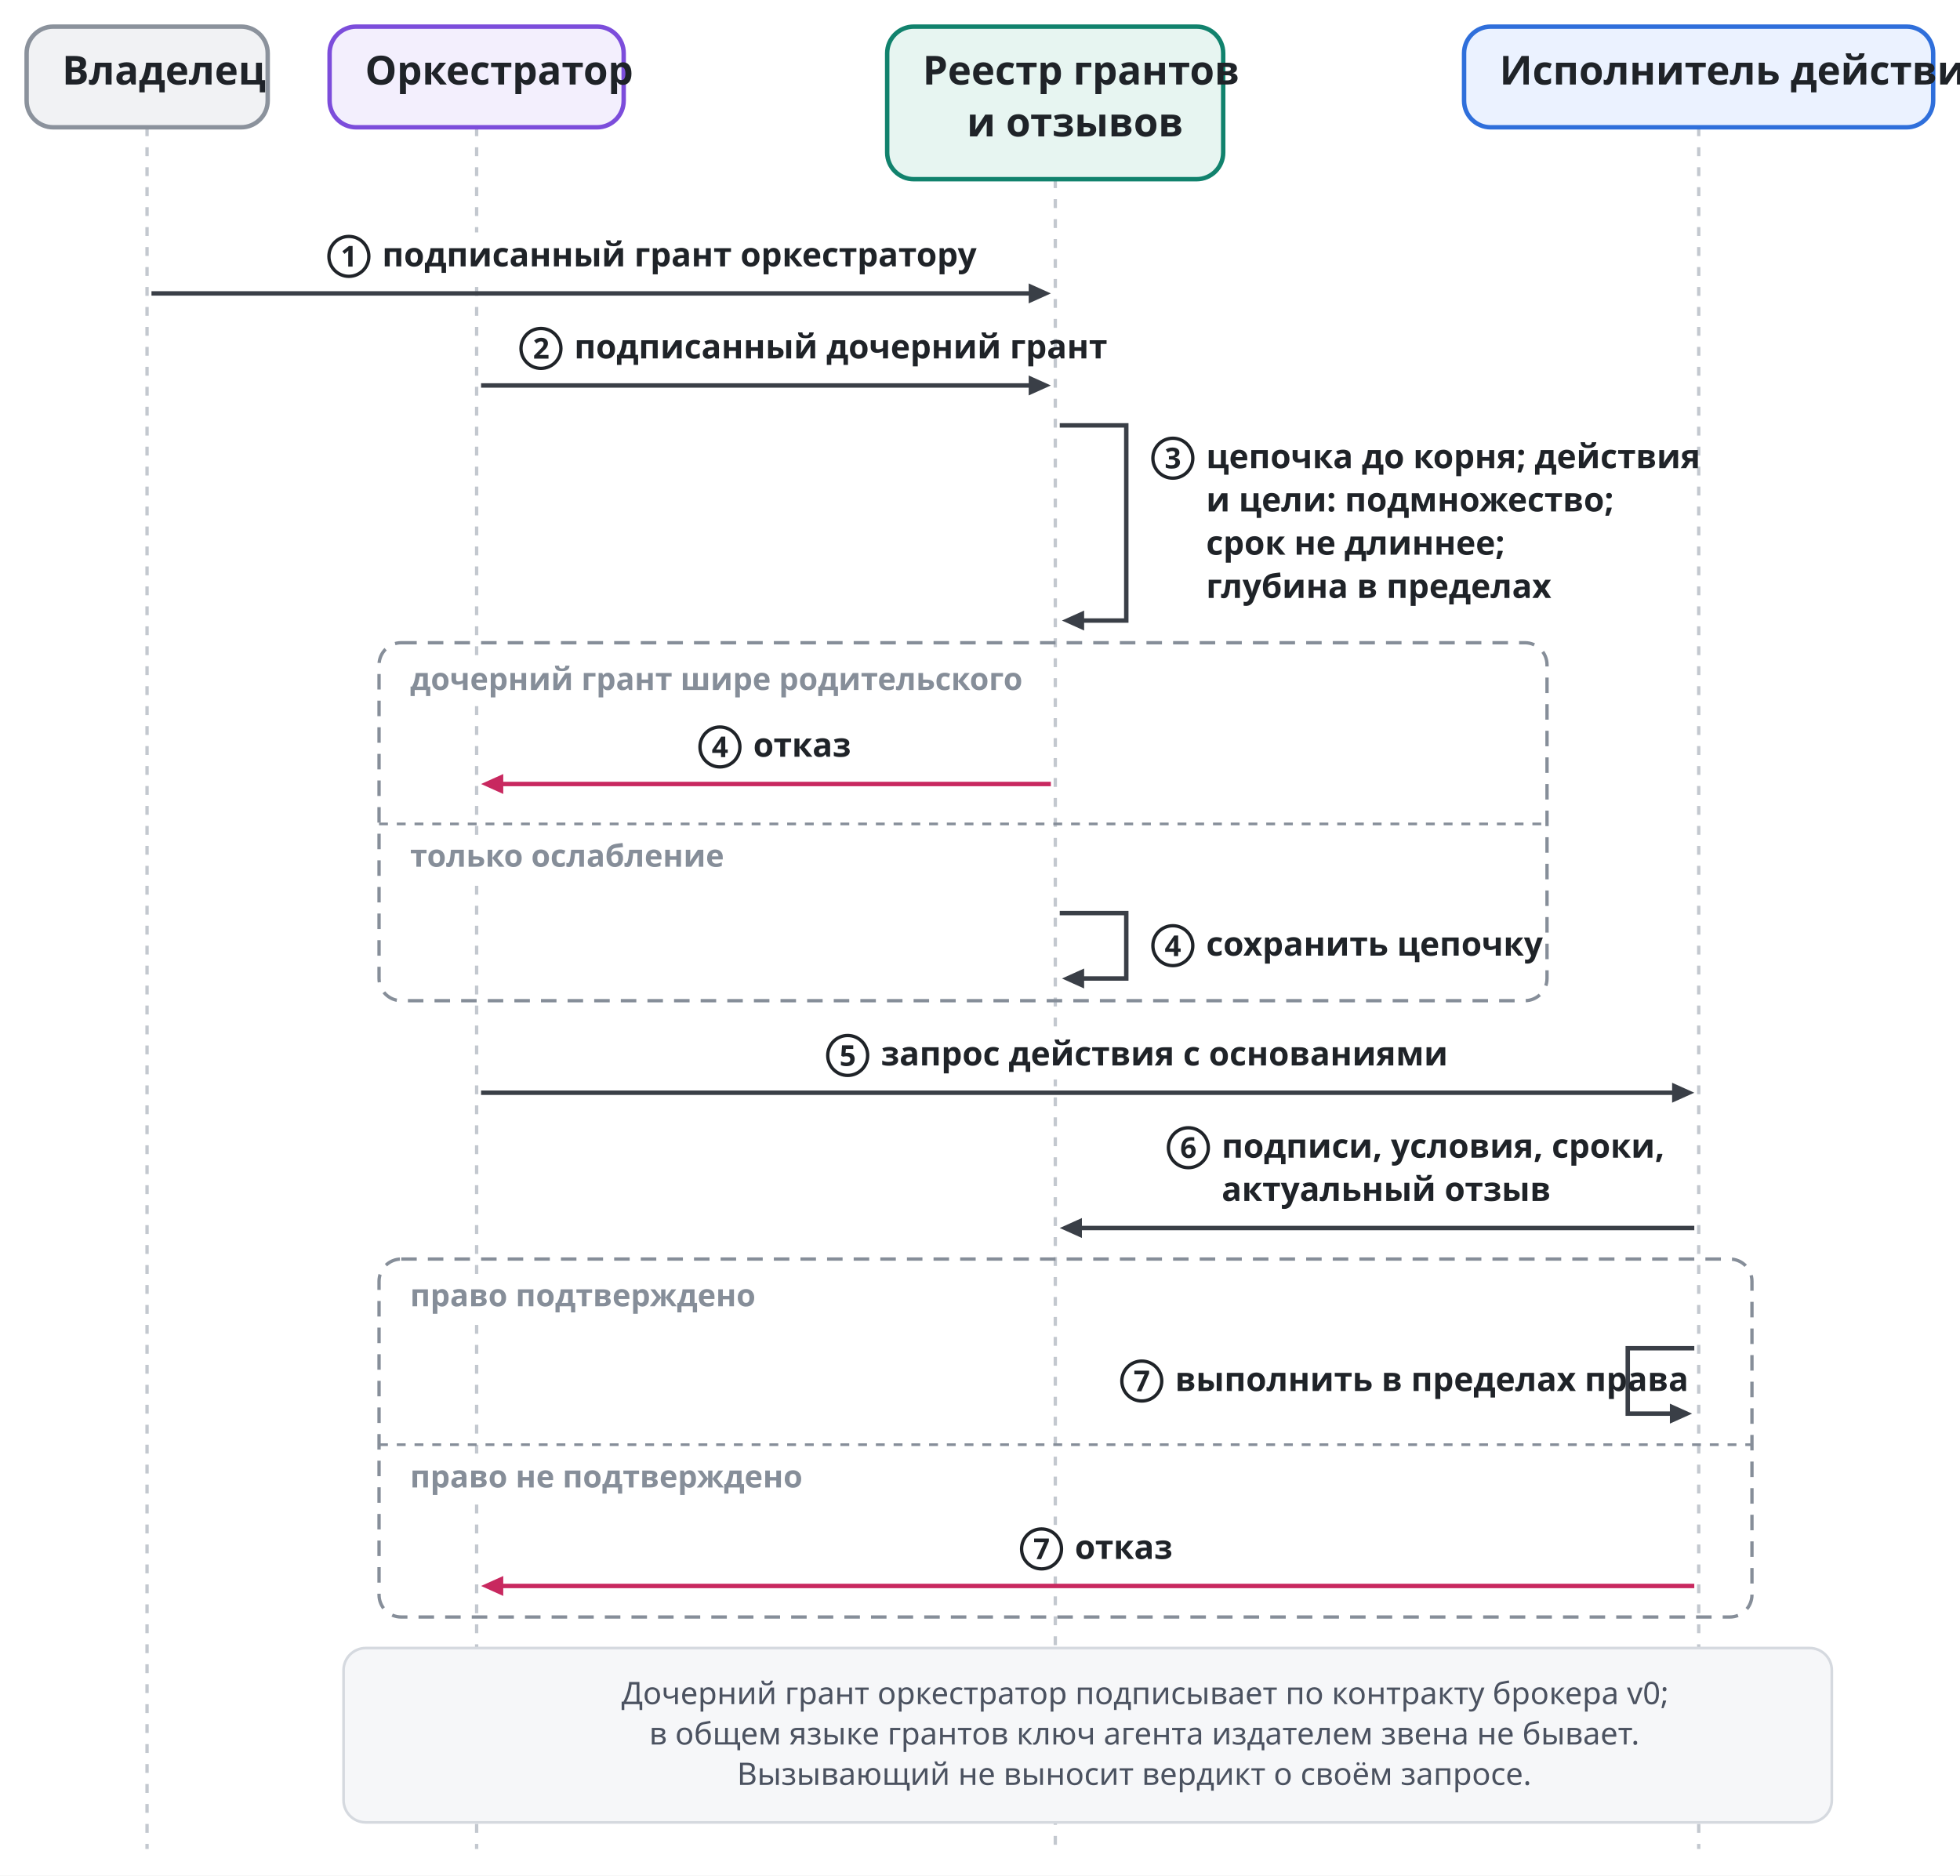
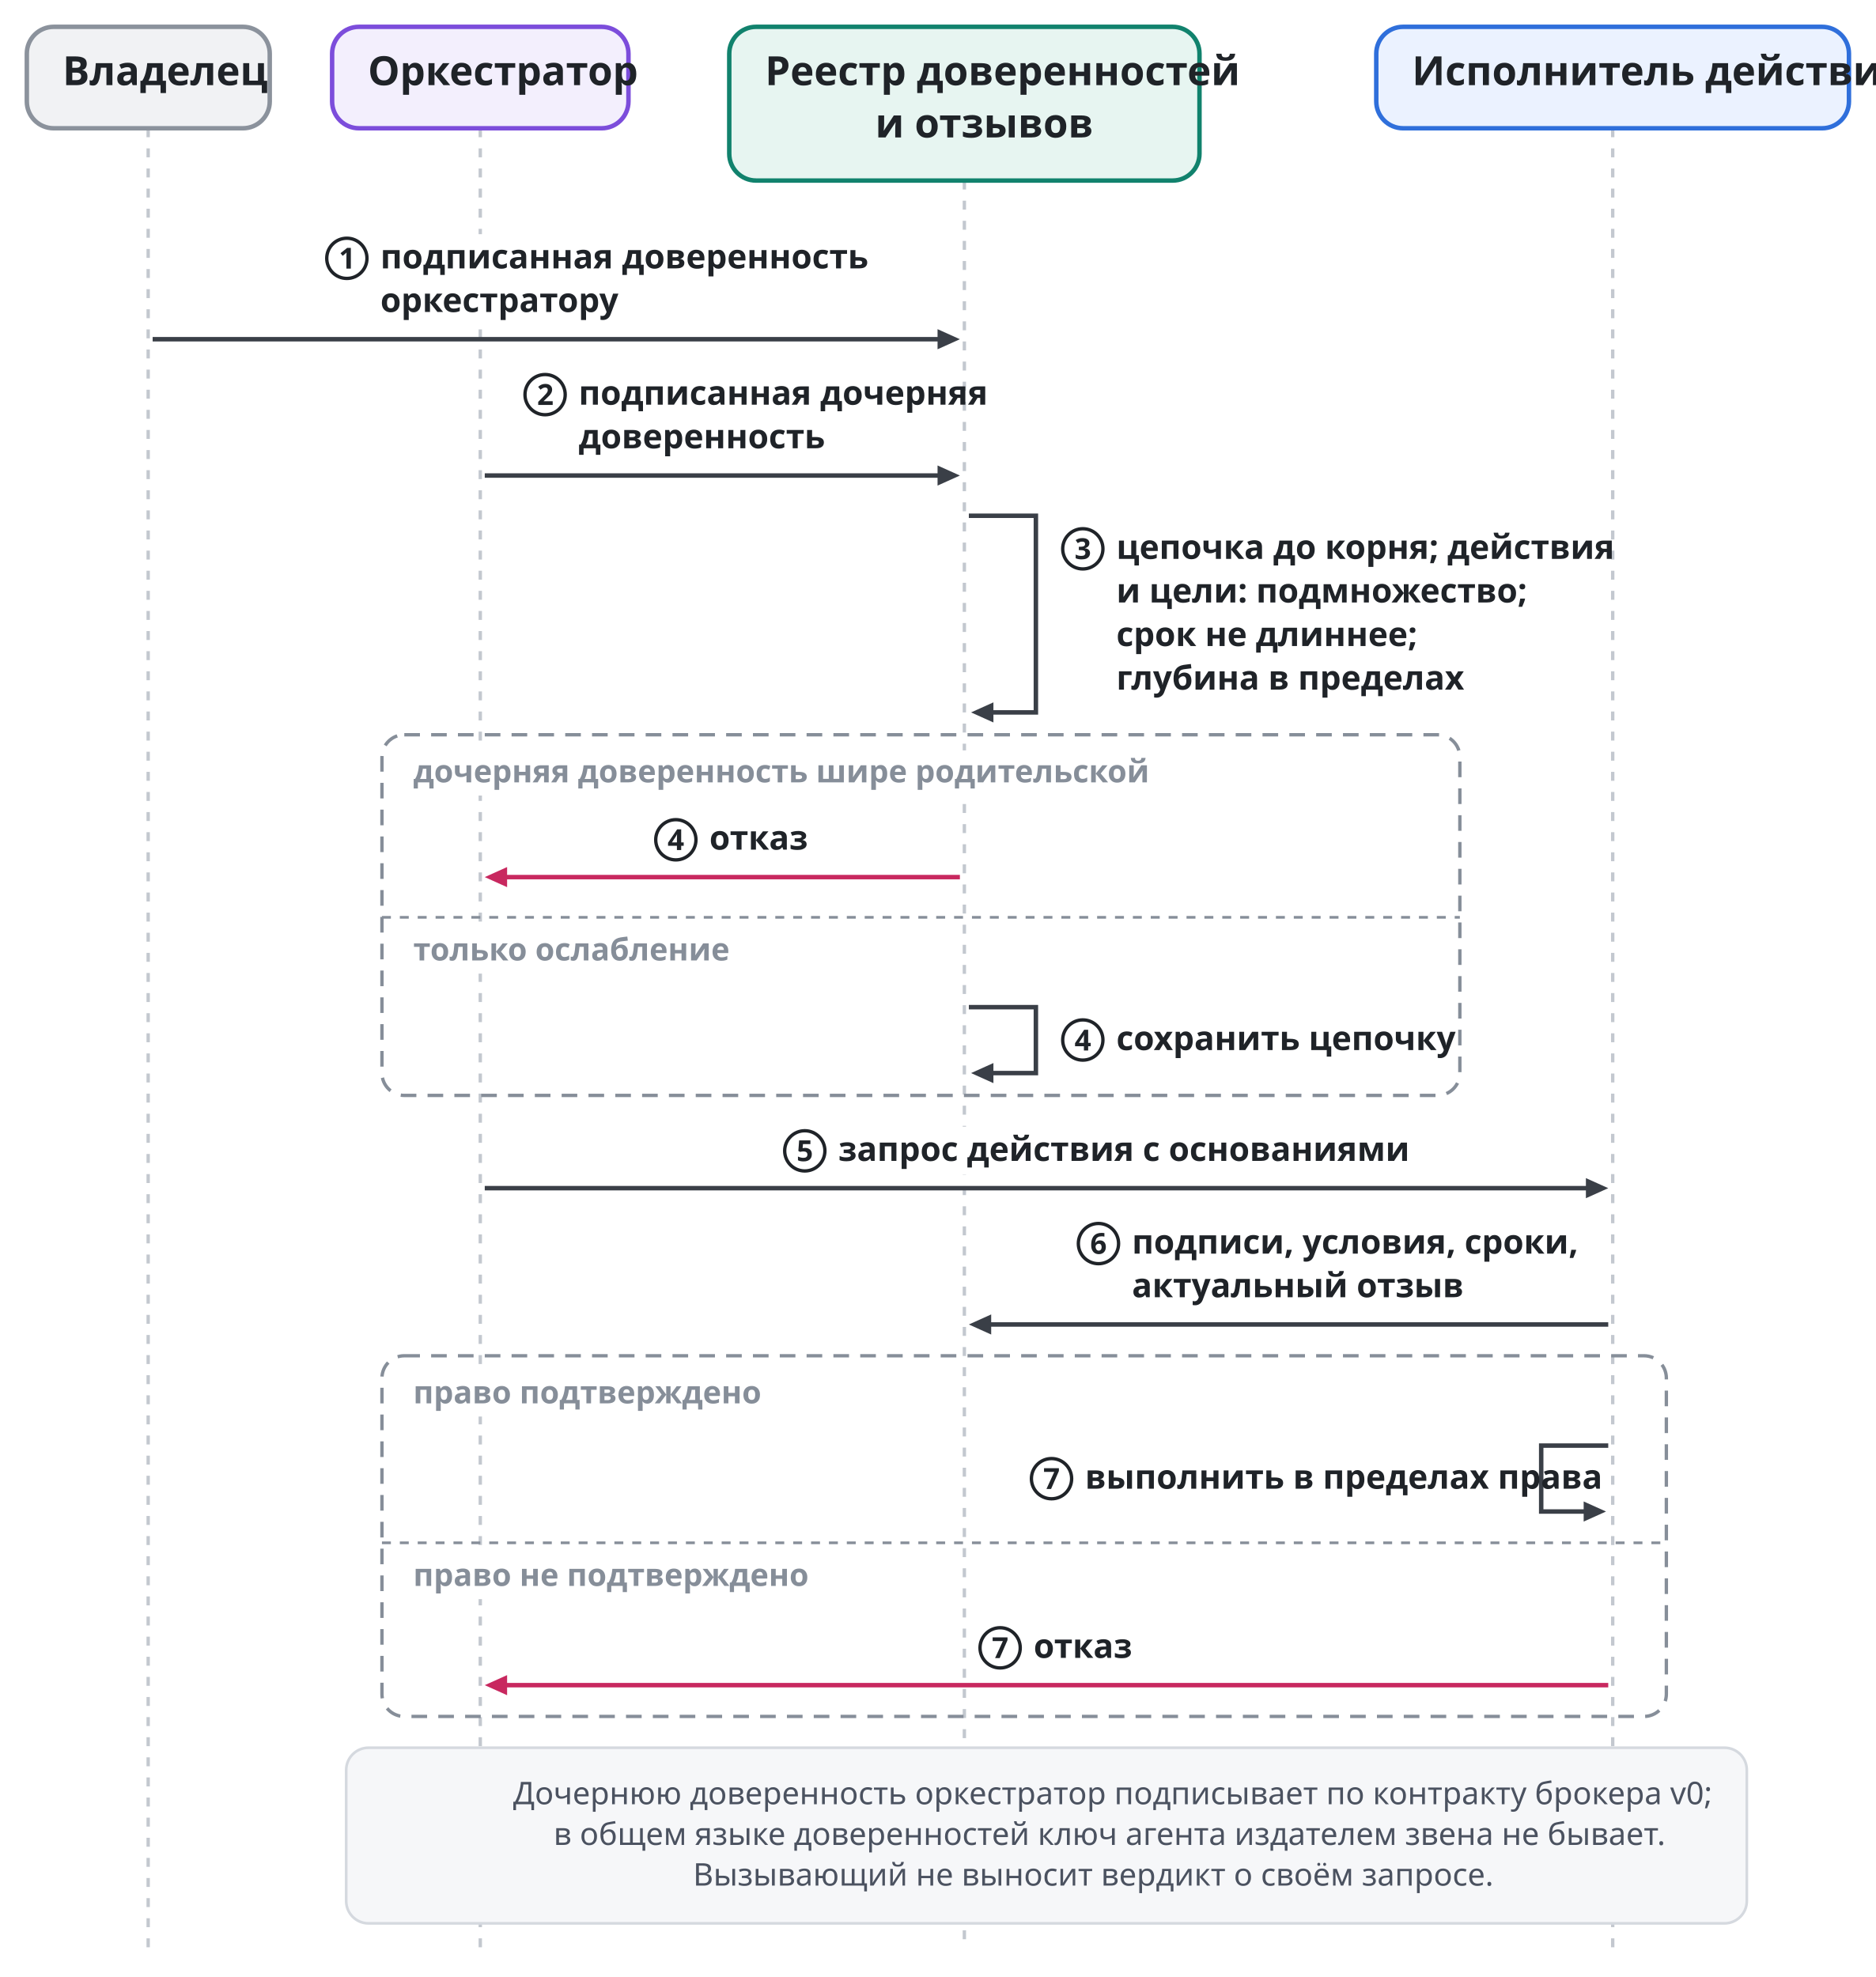
- <svg xmlns="http://www.w3.org/2000/svg" width="883.7" height="845.7" viewBox="0 0 883.7 845.7">
-   <rect width="883.7" height="845.7" fill="#ffffff" />
+ <svg xmlns="http://www.w3.org/2000/svg" width="839.4" height="884.7" viewBox="0 0 839.4 884.7">
+   <rect width="839.4" height="884.7" fill="#ffffff" />
  <g transform="translate(12 12)">
    <g transform="translate(54.3 0)">
-       <line x1="0" y1="45.4" x2="0" y2="821.7" stroke="#c3c8cf" stroke-width="1.5" stroke-dasharray="4 5" />
-       <line x1="148.6" y1="45.4" x2="148.6" y2="821.7" stroke="#c3c8cf" stroke-width="1.5" stroke-dasharray="4 5" />
-       <line x1="409.5" y1="68.8" x2="409.5" y2="821.7" stroke="#c3c8cf" stroke-width="1.5" stroke-dasharray="4 5" />
-       <line x1="699.6" y1="45.4" x2="699.6" y2="821.7" stroke="#c3c8cf" stroke-width="1.5" stroke-dasharray="4 5" />
-       <rect x="104.6" y="277.8" width="526.6" height="161.4" rx="10" fill="none" stroke="#868e99" stroke-width="1.5" stroke-dasharray="7 5" class="frame" data-kind="alt" />
-       <line x1="104.6" y1="359.5" x2="631.2" y2="359.5" stroke="#868e99" stroke-width="1.2" stroke-dasharray="4 4" />
-       <rect x="104.6" y="555.7" width="619" height="161.4" rx="10" fill="none" stroke="#868e99" stroke-width="1.5" stroke-dasharray="7 5" class="frame" data-kind="alt" />
-       <line x1="104.6" y1="639.4" x2="723.6" y2="639.4" stroke="#868e99" stroke-width="1.2" stroke-dasharray="4 4" />
-       <rect x="112.6" y="284.8" width="239.5" height="20.2" fill="#ffffff" class="plate" />
-       <text x="118.6" y="299.1" font-size="14" fill="#868e99">
-         <tspan font-family="PT Sans, sans-serif" font-weight="bold">дочерний грант шире родительского</tspan>
+       <line x1="0" y1="45.4" x2="0" y2="860.7" stroke="#c3c8cf" stroke-width="1.5" stroke-dasharray="4 5" />
+       <line x1="148.6" y1="45.4" x2="148.6" y2="860.7" stroke="#c3c8cf" stroke-width="1.5" stroke-dasharray="4 5" />
+       <line x1="365.2" y1="68.8" x2="365.2" y2="860.7" stroke="#c3c8cf" stroke-width="1.5" stroke-dasharray="4 5" />
+       <line x1="655.3" y1="45.4" x2="655.3" y2="860.7" stroke="#c3c8cf" stroke-width="1.5" stroke-dasharray="4 5" />
+       <rect x="104.6" y="316.8" width="482.3" height="161.4" rx="10" fill="none" stroke="#868e99" stroke-width="1.5" stroke-dasharray="7 5" class="frame" data-kind="alt" />
+       <line x1="104.6" y1="398.5" x2="586.9" y2="398.5" stroke="#868e99" stroke-width="1.2" stroke-dasharray="4 4" />
+       <rect x="104.6" y="594.7" width="574.7" height="161.4" rx="10" fill="none" stroke="#868e99" stroke-width="1.5" stroke-dasharray="7 5" class="frame" data-kind="alt" />
+       <line x1="104.6" y1="678.4" x2="679.3" y2="678.4" stroke="#868e99" stroke-width="1.2" stroke-dasharray="4 4" />
+       <rect x="112.6" y="323.8" width="285.7" height="20.2" fill="#ffffff" class="plate" />
+       <text x="118.6" y="338.1" font-size="14" fill="#868e99">
+         <tspan font-family="PT Sans, sans-serif" font-weight="bold">дочерняя доверенность шире родительской</tspan>
      </text>
-       <rect x="112.6" y="364.5" width="129.2" height="20.2" fill="#ffffff" class="plate" />
-       <text x="118.6" y="378.8" font-size="14" fill="#868e99">
+       <rect x="112.6" y="403.5" width="129.2" height="20.2" fill="#ffffff" class="plate" />
+       <text x="118.6" y="417.8" font-size="14" fill="#868e99">
        <tspan font-family="PT Sans, sans-serif" font-weight="bold">только ослабление</tspan>
      </text>
-       <rect x="112.6" y="562.7" width="142.4" height="20.2" fill="#ffffff" class="plate" />
-       <text x="118.6" y="577" font-size="14" fill="#868e99">
+       <rect x="112.6" y="601.7" width="142.4" height="20.2" fill="#ffffff" class="plate" />
+       <text x="118.6" y="616" font-size="14" fill="#868e99">
        <tspan font-family="PT Sans, sans-serif" font-weight="bold">право подтверждено</tspan>
      </text>
-       <rect x="112.6" y="644.4" width="160.6" height="20.2" fill="#ffffff" class="plate" />
-       <text x="118.6" y="658.7" font-size="14" fill="#868e99">
+       <rect x="112.6" y="683.4" width="160.6" height="20.2" fill="#ffffff" class="plate" />
+       <text x="118.6" y="697.7" font-size="14" fill="#868e99">
        <tspan font-family="PT Sans, sans-serif" font-weight="bold">право не подтверждено</tspan>
      </text>
      <rect x="-54.3" y="0" width="108.7" height="45.4" rx="12" fill="#f1f2f4" stroke="#8b929c" stroke-width="2" class="box" data-id="owner" />
      <text x="-38.3" y="26.1" font-size="18" fill="#1f2328">
        <tspan font-family="PT Sans, sans-serif" font-weight="bold">Владелец</tspan>
      </text>
      <rect x="82.3" y="0" width="132.6" height="45.4" rx="12" fill="#f3effd" stroke="#7c4ddb" stroke-width="2" class="box" data-id="orch" />
      <text x="98.3" y="26.1" font-size="18" fill="#1f2328">
        <tspan font-family="PT Sans, sans-serif" font-weight="bold">Оркестратор</tspan>
      </text>
-       <rect x="333.7" y="0" width="151.5" height="68.8" rx="12" fill="#e7f5f1" stroke="#11826d" stroke-width="2" class="box" data-id="registry" />
-       <text x="349.7" y="26.1" font-size="18" fill="#1f2328">
-         <tspan font-family="PT Sans, sans-serif" font-weight="bold">Реестр грантов</tspan>
+       <rect x="260" y="0" width="210.4" height="68.8" rx="12" fill="#e7f5f1" stroke="#11826d" stroke-width="2" class="box" data-id="registry" />
+       <text x="276" y="26.1" font-size="18" fill="#1f2328">
+         <tspan font-family="PT Sans, sans-serif" font-weight="bold">Реестр доверенностей</tspan>
      </text>
-       <text x="369.6" y="49.5" font-size="18" fill="#1f2328">
+       <text x="325.3" y="49.5" font-size="18" fill="#1f2328">
        <tspan font-family="PT Sans, sans-serif" font-weight="bold">и отзывов</tspan>
      </text>
-       <rect x="593.8" y="0" width="211.5" height="45.4" rx="12" fill="#ebf2ff" stroke="#2f6fdb" stroke-width="2" class="box" data-id="executor" />
-       <text x="609.8" y="26.1" font-size="18" fill="#1f2328">
+       <rect x="549.5" y="0" width="211.5" height="45.4" rx="12" fill="#ebf2ff" stroke="#2f6fdb" stroke-width="2" class="box" data-id="executor" />
+       <text x="565.5" y="26.1" font-size="18" fill="#1f2328">
        <tspan font-family="PT Sans, sans-serif" font-weight="bold">Исполнитель действия</tspan>
      </text>
-       <path d="M 2 120.3 L 401.5 120.3" fill="none" stroke="#3a3f47" stroke-width="2" class="edge" data-from="owner" data-to="registry" data-edge="m0" />
-       <polygon points="407.5,120.3 397.5,115.8 397.5,124.8" fill="#3a3f47" />
-       <rect x="78" y="92.8" width="253.6" height="21.5" fill="#ffffff" class="plate" />
+       <path d="M 2 139.8 L 357.2 139.8" fill="none" stroke="#3a3f47" stroke-width="2" class="edge" data-from="owner" data-to="registry" data-edge="m0" />
+       <polygon points="363.2,139.8 353.2,135.3 353.2,144.3" fill="#3a3f47" />
+       <rect x="75.9" y="92.8" width="213.3" height="41" fill="#ffffff" class="plate" />
      <g class="label" data-edge="m0">
-         <circle cx="91" cy="103.6" r="9" fill="#ffffff" stroke="#1f2328" stroke-width="1.5" class="step" />
-         <text x="87.3" y="108.2" font-size="13" fill="#1f2328">
+         <circle cx="88.9" cy="103.6" r="9" fill="#ffffff" stroke="#1f2328" stroke-width="1.5" class="step" />
+         <text x="85.3" y="108.2" font-size="13" fill="#1f2328">
          <tspan font-family="PT Sans, sans-serif" font-weight="bold">1</tspan>
        </text>
-         <text x="106" y="108.1" font-size="15" fill="#1f2328">
-           <tspan font-family="PT Sans, sans-serif" font-weight="bold">подписанный грант оркестратору</tspan>
+         <text x="103.9" y="108.1" font-size="15" fill="#1f2328">
+           <tspan font-family="PT Sans, sans-serif" font-weight="bold">подписанная доверенность</tspan>
+         </text>
+         <text x="103.9" y="127.6" font-size="15" fill="#1f2328">
+           <tspan font-family="PT Sans, sans-serif" font-weight="bold">оркестратору</tspan>
        </text>
      </g>
-       <path d="M 150.6 161.8 L 401.5 161.8" fill="none" stroke="#3a3f47" stroke-width="2" class="edge" data-from="orch" data-to="registry" data-edge="m1" />
-       <polygon points="407.5,161.8 397.5,157.3 397.5,166.3" fill="#3a3f47" />
-       <rect x="164.6" y="134.3" width="228.8" height="21.5" fill="#ffffff" class="plate" />
+       <path d="M 150.6 200.8 L 357.2 200.8" fill="none" stroke="#3a3f47" stroke-width="2" class="edge" data-from="orch" data-to="registry" data-edge="m1" />
+       <polygon points="363.2,200.8 353.2,196.3 353.2,205.3" fill="#3a3f47" />
+       <rect x="164.6" y="153.8" width="184.5" height="41" fill="#ffffff" class="plate" />
      <g class="label" data-edge="m1">
-         <circle cx="177.6" cy="145.1" r="9" fill="#ffffff" stroke="#1f2328" stroke-width="1.5" class="step" />
-         <text x="174" y="149.7" font-size="13" fill="#1f2328">
+         <circle cx="177.6" cy="164.6" r="9" fill="#ffffff" stroke="#1f2328" stroke-width="1.5" class="step" />
+         <text x="174" y="169.2" font-size="13" fill="#1f2328">
          <tspan font-family="PT Sans, sans-serif" font-weight="bold">2</tspan>
        </text>
-         <text x="192.6" y="149.6" font-size="15" fill="#1f2328">
-           <tspan font-family="PT Sans, sans-serif" font-weight="bold">подписанный дочерний грант</tspan>
+         <text x="192.6" y="169.1" font-size="15" fill="#1f2328">
+           <tspan font-family="PT Sans, sans-serif" font-weight="bold">подписанная дочерняя</tspan>
+         </text>
+         <text x="192.6" y="188.6" font-size="15" fill="#1f2328">
+           <tspan font-family="PT Sans, sans-serif" font-weight="bold">доверенность</tspan>
        </text>
      </g>
-       <path d="M 411.5 179.8 L 441.5 179.8 L 441.5 267.8 L 418.5 267.8" fill="none" stroke="#3a3f47" stroke-width="2" class="edge" data-from="registry" data-to="registry" data-edge="m2" />
-       <polygon points="412.5,267.8 422.5,272.3 422.5,263.3" fill="#3a3f47" />
-       <rect x="449.5" y="183.8" width="218.2" height="80" fill="#ffffff" class="plate" />
+       <path d="M 367.2 218.8 L 397.2 218.8 L 397.2 306.8 L 374.2 306.8" fill="none" stroke="#3a3f47" stroke-width="2" class="edge" data-from="registry" data-to="registry" data-edge="m2" />
+       <polygon points="368.2,306.8 378.2,311.3 378.2,302.3" fill="#3a3f47" />
+       <rect x="405.2" y="222.8" width="218.2" height="80" fill="#ffffff" class="plate" />
      <g class="label" data-edge="m2">
-         <circle cx="462.5" cy="194.6" r="9" fill="#ffffff" stroke="#1f2328" stroke-width="1.5" class="step" />
-         <text x="458.8" y="199.2" font-size="13" fill="#1f2328">
+         <circle cx="418.2" cy="233.6" r="9" fill="#ffffff" stroke="#1f2328" stroke-width="1.5" class="step" />
+         <text x="414.5" y="238.2" font-size="13" fill="#1f2328">
          <tspan font-family="PT Sans, sans-serif" font-weight="bold">3</tspan>
        </text>
-         <text x="477.5" y="199.1" font-size="15" fill="#1f2328">
+         <text x="433.2" y="238.1" font-size="15" fill="#1f2328">
          <tspan font-family="PT Sans, sans-serif" font-weight="bold">цепочка до корня; действия</tspan>
        </text>
-         <text x="477.5" y="218.6" font-size="15" fill="#1f2328">
+         <text x="433.2" y="257.6" font-size="15" fill="#1f2328">
          <tspan font-family="PT Sans, sans-serif" font-weight="bold">и цели: подмножество;</tspan>
        </text>
-         <text x="477.5" y="238.1" font-size="15" fill="#1f2328">
+         <text x="433.2" y="277.1" font-size="15" fill="#1f2328">
          <tspan font-family="PT Sans, sans-serif" font-weight="bold">срок не длиннее;</tspan>
        </text>
-         <text x="477.5" y="257.6" font-size="15" fill="#1f2328">
+         <text x="433.2" y="296.6" font-size="15" fill="#1f2328">
          <tspan font-family="PT Sans, sans-serif" font-weight="bold">глубина в пределах</tspan>
        </text>
      </g>
-       <path d="M 407.5 341.5 L 156.6 341.5" fill="none" stroke="#c8285f" stroke-width="2" class="edge" data-from="registry" data-to="orch" data-edge="m3" />
-       <polygon points="150.6,341.5 160.6,346 160.6,337" fill="#c8285f" />
-       <rect x="245.3" y="314" width="67.6" height="21.5" fill="#ffffff" class="plate" />
+       <path d="M 363.2 380.5 L 156.6 380.5" fill="none" stroke="#c8285f" stroke-width="2" class="edge" data-from="registry" data-to="orch" data-edge="m3" />
+       <polygon points="150.6,380.5 160.6,385 160.6,376" fill="#c8285f" />
+       <rect x="223.1" y="353" width="67.6" height="21.5" fill="#ffffff" class="plate" />
      <g class="label" data-edge="m3">
-         <circle cx="258.3" cy="324.8" r="9" fill="#ffffff" stroke="#1f2328" stroke-width="1.5" class="step" />
-         <text x="254.6" y="329.4" font-size="13" fill="#1f2328">
+         <circle cx="236.1" cy="363.8" r="9" fill="#ffffff" stroke="#1f2328" stroke-width="1.5" class="step" />
+         <text x="232.4" y="368.4" font-size="13" fill="#1f2328">
          <tspan font-family="PT Sans, sans-serif" font-weight="bold">4</tspan>
        </text>
-         <text x="273.3" y="329.2" font-size="15" fill="#1f2328">
+         <text x="251.1" y="368.2" font-size="15" fill="#1f2328">
          <tspan font-family="PT Sans, sans-serif" font-weight="bold">отказ</tspan>
        </text>
      </g>
-       <path d="M 411.5 399.7 L 441.5 399.7 L 441.5 429.2 L 418.5 429.2" fill="none" stroke="#3a3f47" stroke-width="2" class="edge" data-from="registry" data-to="registry" data-edge="m4" />
-       <polygon points="412.5,429.2 422.5,433.7 422.5,424.7" fill="#3a3f47" />
-       <rect x="449.5" y="403.7" width="157.7" height="21.5" fill="#ffffff" class="plate" />
+       <path d="M 367.2 438.7 L 397.2 438.7 L 397.2 468.2 L 374.2 468.2" fill="none" stroke="#3a3f47" stroke-width="2" class="edge" data-from="registry" data-to="registry" data-edge="m4" />
+       <polygon points="368.2,468.2 378.2,472.7 378.2,463.7" fill="#3a3f47" />
+       <rect x="405.2" y="442.7" width="157.7" height="21.5" fill="#ffffff" class="plate" />
      <g class="label" data-edge="m4">
-         <circle cx="462.5" cy="414.4" r="9" fill="#ffffff" stroke="#1f2328" stroke-width="1.5" class="step" />
-         <text x="458.8" y="419.1" font-size="13" fill="#1f2328">
+         <circle cx="418.2" cy="453.4" r="9" fill="#ffffff" stroke="#1f2328" stroke-width="1.5" class="step" />
+         <text x="414.5" y="458.1" font-size="13" fill="#1f2328">
          <tspan font-family="PT Sans, sans-serif" font-weight="bold">4</tspan>
        </text>
-         <text x="477.5" y="418.9" font-size="15" fill="#1f2328">
+         <text x="433.2" y="457.9" font-size="15" fill="#1f2328">
          <tspan font-family="PT Sans, sans-serif" font-weight="bold">сохранить цепочку</tspan>
        </text>
      </g>
-       <path d="M 150.6 480.7 L 691.6 480.7" fill="none" stroke="#3a3f47" stroke-width="2" class="edge" data-from="orch" data-to="executor" data-edge="m5" />
-       <polygon points="697.6,480.7 687.6,476.2 687.6,485.2" fill="#3a3f47" />
-       <rect x="302.9" y="453.2" width="242.4" height="21.5" fill="#ffffff" class="plate" />
+       <path d="M 150.6 519.7 L 647.3 519.7" fill="none" stroke="#3a3f47" stroke-width="2" class="edge" data-from="orch" data-to="executor" data-edge="m5" />
+       <polygon points="653.3,519.7 643.3,515.2 643.3,524.2" fill="#3a3f47" />
+       <rect x="280.8" y="492.2" width="242.4" height="21.5" fill="#ffffff" class="plate" />
      <g class="label" data-edge="m5">
-         <circle cx="315.9" cy="463.9" r="9" fill="#ffffff" stroke="#1f2328" stroke-width="1.5" class="step" />
-         <text x="312.2" y="468.6" font-size="13" fill="#1f2328">
+         <circle cx="293.8" cy="503" r="9" fill="#ffffff" stroke="#1f2328" stroke-width="1.5" class="step" />
+         <text x="290.1" y="507.6" font-size="13" fill="#1f2328">
          <tspan font-family="PT Sans, sans-serif" font-weight="bold">5</tspan>
        </text>
-         <text x="330.9" y="468.4" font-size="15" fill="#1f2328">
+         <text x="308.8" y="507.5" font-size="15" fill="#1f2328">
          <tspan font-family="PT Sans, sans-serif" font-weight="bold">запрос действия с основаниями</tspan>
        </text>
      </g>
-       <path d="M 697.6 541.7 L 417.5 541.7" fill="none" stroke="#3a3f47" stroke-width="2" class="edge" data-from="executor" data-to="registry" data-edge="m6" />
-       <polygon points="411.5,541.7 421.5,546.2 421.5,537.2" fill="#3a3f47" />
-       <rect x="456.5" y="494.7" width="196.1" height="41" fill="#ffffff" class="plate" />
+       <path d="M 653.3 580.7 L 373.2 580.7" fill="none" stroke="#3a3f47" stroke-width="2" class="edge" data-from="executor" data-to="registry" data-edge="m6" />
+       <polygon points="367.2,580.7 377.2,585.2 377.2,576.2" fill="#3a3f47" />
+       <rect x="412.2" y="533.7" width="196.1" height="41" fill="#ffffff" class="plate" />
      <g class="label" data-edge="m6">
-         <circle cx="469.5" cy="505.5" r="9" fill="#ffffff" stroke="#1f2328" stroke-width="1.5" class="step" />
-         <text x="465.8" y="510.1" font-size="13" fill="#1f2328">
+         <circle cx="425.2" cy="544.5" r="9" fill="#ffffff" stroke="#1f2328" stroke-width="1.5" class="step" />
+         <text x="421.5" y="549.1" font-size="13" fill="#1f2328">
          <tspan font-family="PT Sans, sans-serif" font-weight="bold">6</tspan>
        </text>
-         <text x="484.5" y="510" font-size="15" fill="#1f2328">
+         <text x="440.2" y="549" font-size="15" fill="#1f2328">
          <tspan font-family="PT Sans, sans-serif" font-weight="bold">подписи, условия, сроки,</tspan>
        </text>
-         <text x="484.5" y="529.5" font-size="15" fill="#1f2328">
+         <text x="440.2" y="568.5" font-size="15" fill="#1f2328">
          <tspan font-family="PT Sans, sans-serif" font-weight="bold">актуальный отзыв</tspan>
        </text>
      </g>
-       <path d="M 697.6 595.9 L 667.6 595.9 L 667.6 625.4 L 690.6 625.4" fill="none" stroke="#3a3f47" stroke-width="2" class="edge" data-from="executor" data-to="executor" data-edge="m7" />
-       <polygon points="696.6,625.4 686.6,620.9 686.6,629.9" fill="#3a3f47" />
-       <rect x="435.5" y="599.9" width="224.1" height="21.5" fill="#ffffff" class="plate" />
+       <path d="M 653.3 634.9 L 623.3 634.9 L 623.3 664.4 L 646.3 664.4" fill="none" stroke="#3a3f47" stroke-width="2" class="edge" data-from="executor" data-to="executor" data-edge="m7" />
+       <polygon points="652.3,664.4 642.3,659.9 642.3,668.9" fill="#3a3f47" />
+       <rect x="391.2" y="638.9" width="224.1" height="21.5" fill="#ffffff" class="plate" />
      <g class="label" data-edge="m7">
-         <circle cx="448.5" cy="610.7" r="9" fill="#ffffff" stroke="#1f2328" stroke-width="1.5" class="step" />
-         <text x="444.8" y="615.3" font-size="13" fill="#1f2328">
+         <circle cx="404.2" cy="649.7" r="9" fill="#ffffff" stroke="#1f2328" stroke-width="1.5" class="step" />
+         <text x="400.5" y="654.3" font-size="13" fill="#1f2328">
          <tspan font-family="PT Sans, sans-serif" font-weight="bold">7</tspan>
        </text>
-         <text x="463.5" y="615.2" font-size="15" fill="#1f2328">
+         <text x="419.2" y="654.2" font-size="15" fill="#1f2328">
          <tspan font-family="PT Sans, sans-serif" font-weight="bold">выполнить в пределах права</tspan>
        </text>
      </g>
-       <path d="M 697.6 703.1 L 156.6 703.1" fill="none" stroke="#c8285f" stroke-width="2" class="edge" data-from="executor" data-to="orch" data-edge="m8" />
-       <polygon points="150.6,703.1 160.6,707.6 160.6,698.6" fill="#c8285f" />
-       <rect x="390.3" y="675.6" width="67.6" height="21.5" fill="#ffffff" class="plate" />
+       <path d="M 653.3 742.1 L 156.6 742.1" fill="none" stroke="#c8285f" stroke-width="2" class="edge" data-from="executor" data-to="orch" data-edge="m8" />
+       <polygon points="150.6,742.1 160.6,746.6 160.6,737.6" fill="#c8285f" />
+       <rect x="368.2" y="714.6" width="67.6" height="21.5" fill="#ffffff" class="plate" />
      <g class="label" data-edge="m8">
-         <circle cx="403.3" cy="686.4" r="9" fill="#ffffff" stroke="#1f2328" stroke-width="1.5" class="step" />
-         <text x="399.6" y="691" font-size="13" fill="#1f2328">
+         <circle cx="381.2" cy="725.4" r="9" fill="#ffffff" stroke="#1f2328" stroke-width="1.5" class="step" />
+         <text x="377.5" y="730" font-size="13" fill="#1f2328">
          <tspan font-family="PT Sans, sans-serif" font-weight="bold">7</tspan>
        </text>
-         <text x="418.3" y="690.9" font-size="15" fill="#1f2328">
+         <text x="396.2" y="729.9" font-size="15" fill="#1f2328">
          <tspan font-family="PT Sans, sans-serif" font-weight="bold">отказ</tspan>
        </text>
      </g>
-       <rect x="88.6" y="731.1" width="671" height="78.6" rx="10" fill="#f6f7f9" stroke="#d5d9df" stroke-width="1.2" class="note" />
-       <text x="213.9" y="756.4" font-size="14" fill="#4b5260">
-         <tspan font-family="PT Sans, sans-serif">Дочерний грант оркестратор подписывает по контракту брокера v0;</tspan>
+       <rect x="88.6" y="770.1" width="626.7" height="78.6" rx="10" fill="#f6f7f9" stroke="#d5d9df" stroke-width="1.2" class="note" />
+       <text x="163.3" y="795.4" font-size="14" fill="#4b5260">
+         <tspan font-family="PT Sans, sans-serif">Дочернюю доверенность оркестратор подписывает по контракту брокера v0;</tspan>
      </text>
-       <text x="226.4" y="774.6" font-size="14" fill="#4b5260">
-         <tspan font-family="PT Sans, sans-serif">в общем языке грантов ключ агента издателем звена не бывает.</tspan>
+       <text x="181.4" y="813.6" font-size="14" fill="#4b5260">
+         <tspan font-family="PT Sans, sans-serif">в общем языке доверенностей ключ агента издателем звена не бывает.</tspan>
      </text>
-       <text x="266" y="792.8" font-size="14" fill="#4b5260">
+       <text x="243.8" y="831.8" font-size="14" fill="#4b5260">
        <tspan font-family="PT Sans, sans-serif">Вызывающий не выносит вердикт о своём запросе.</tspan>
      </text>
    </g>
  </g>
</svg>
